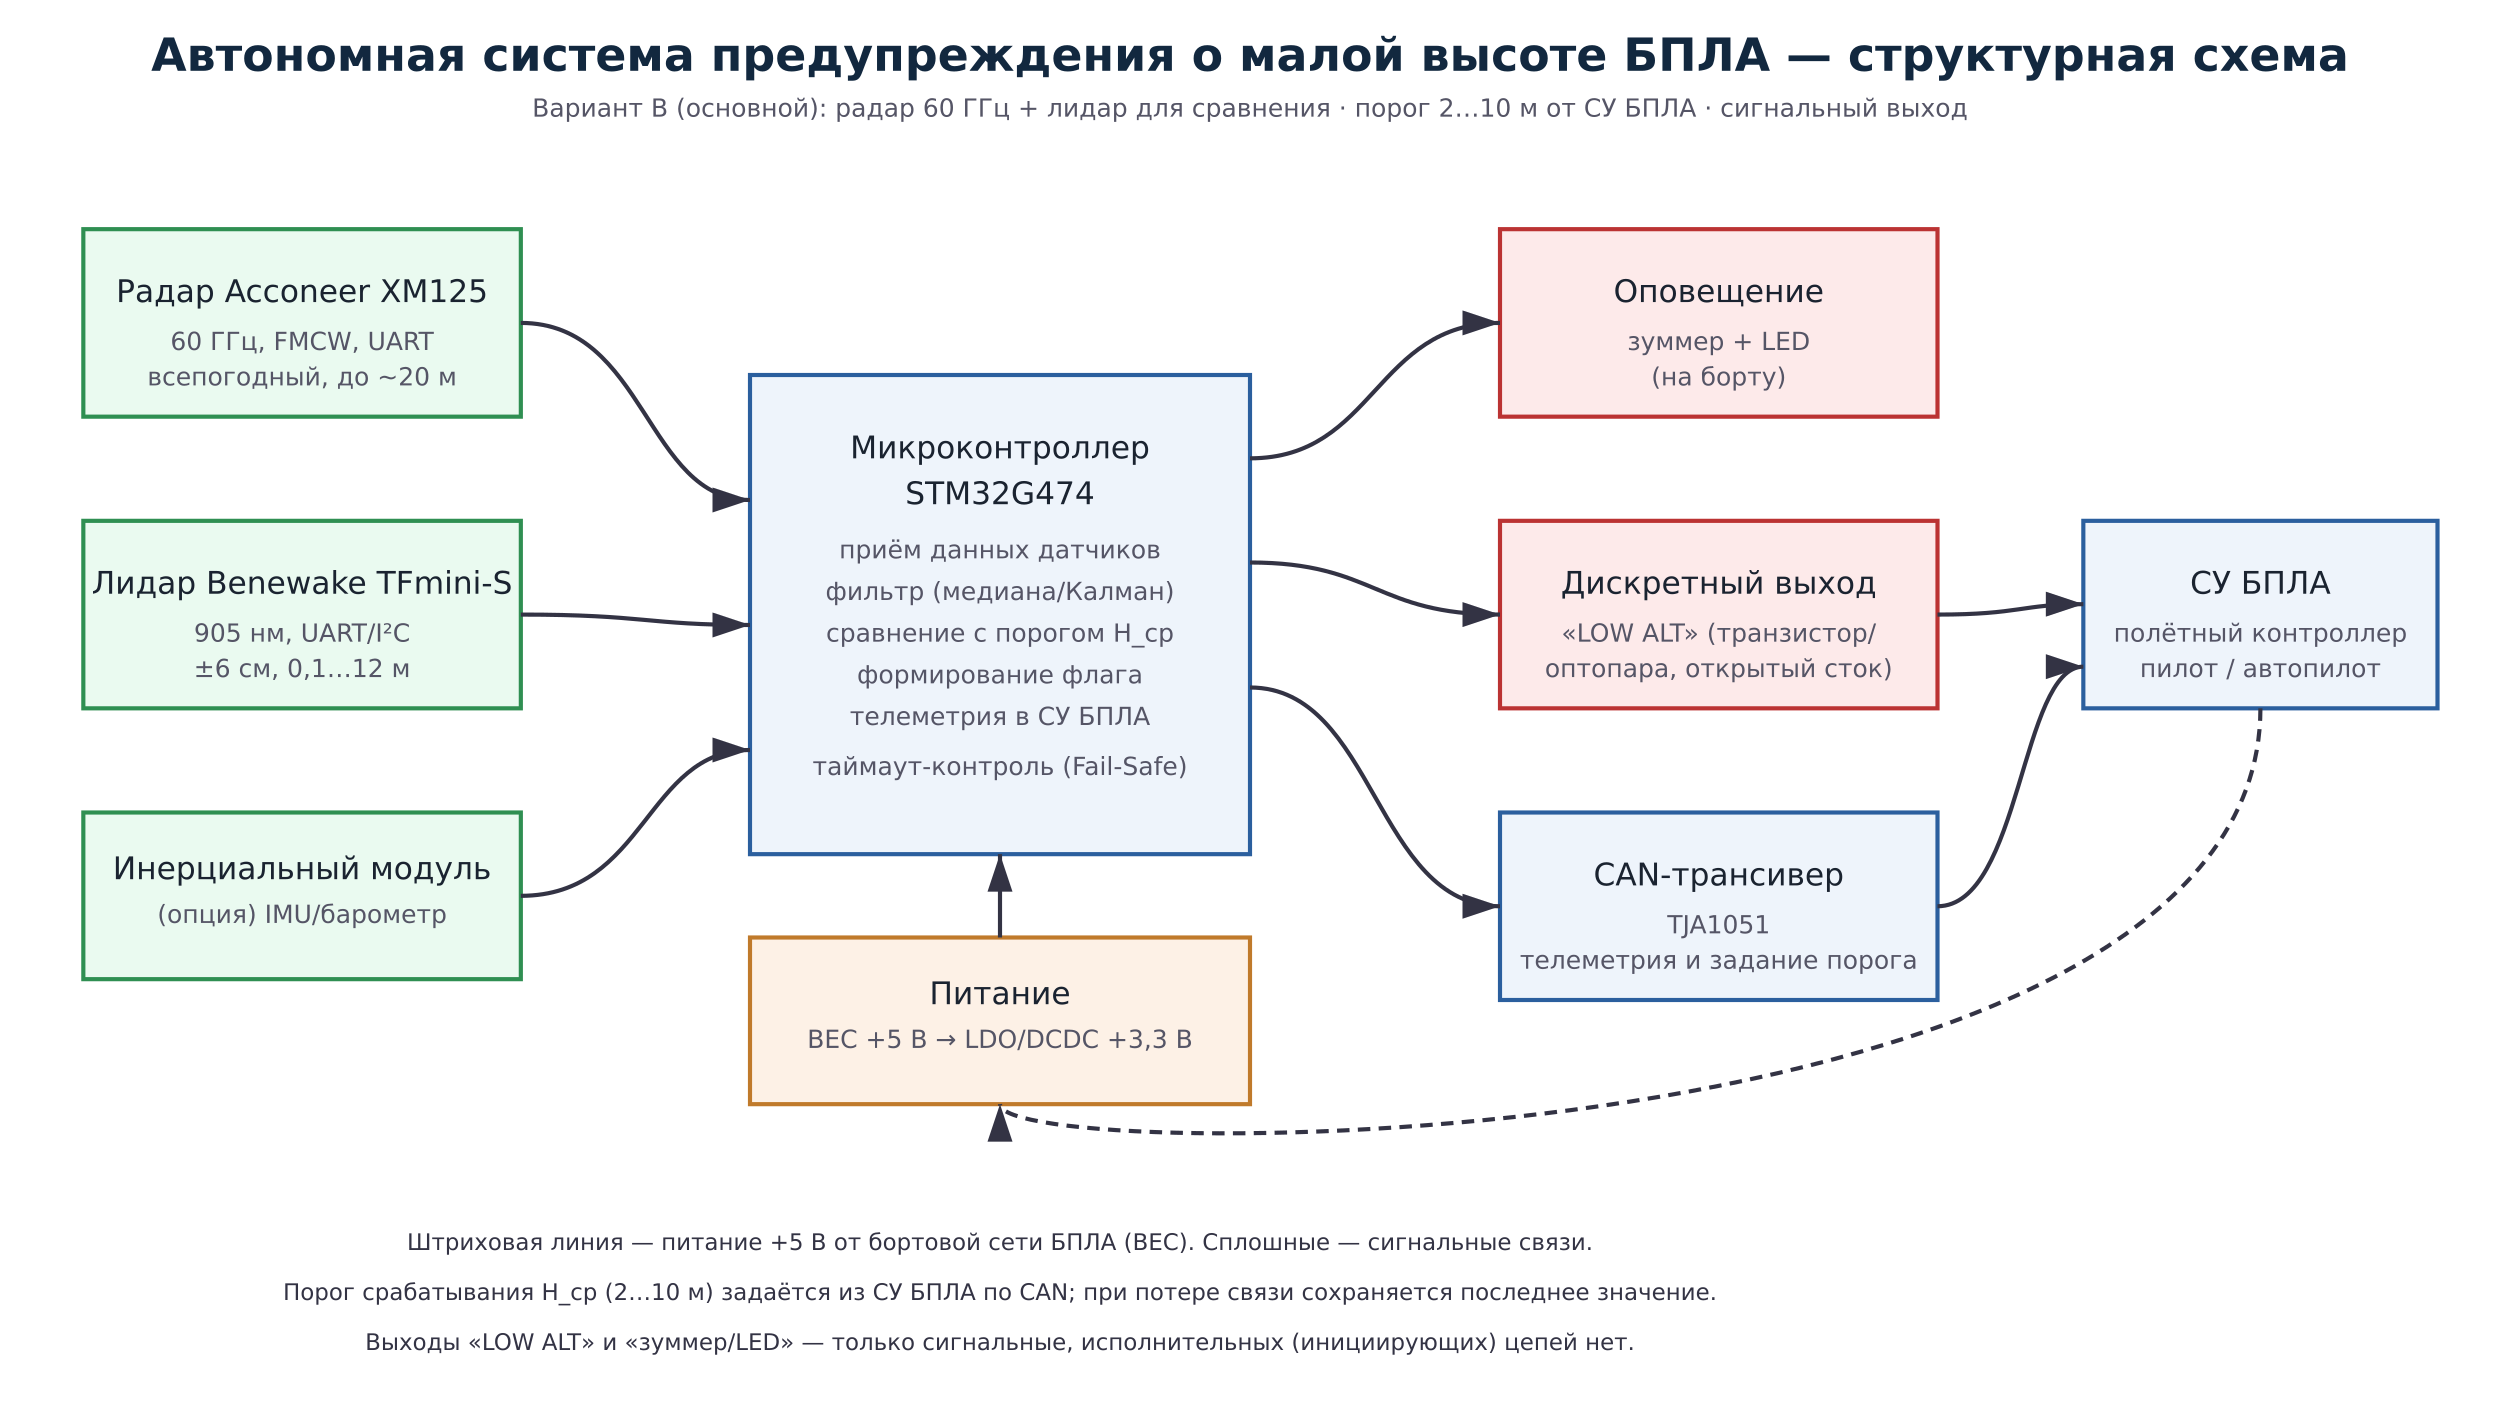
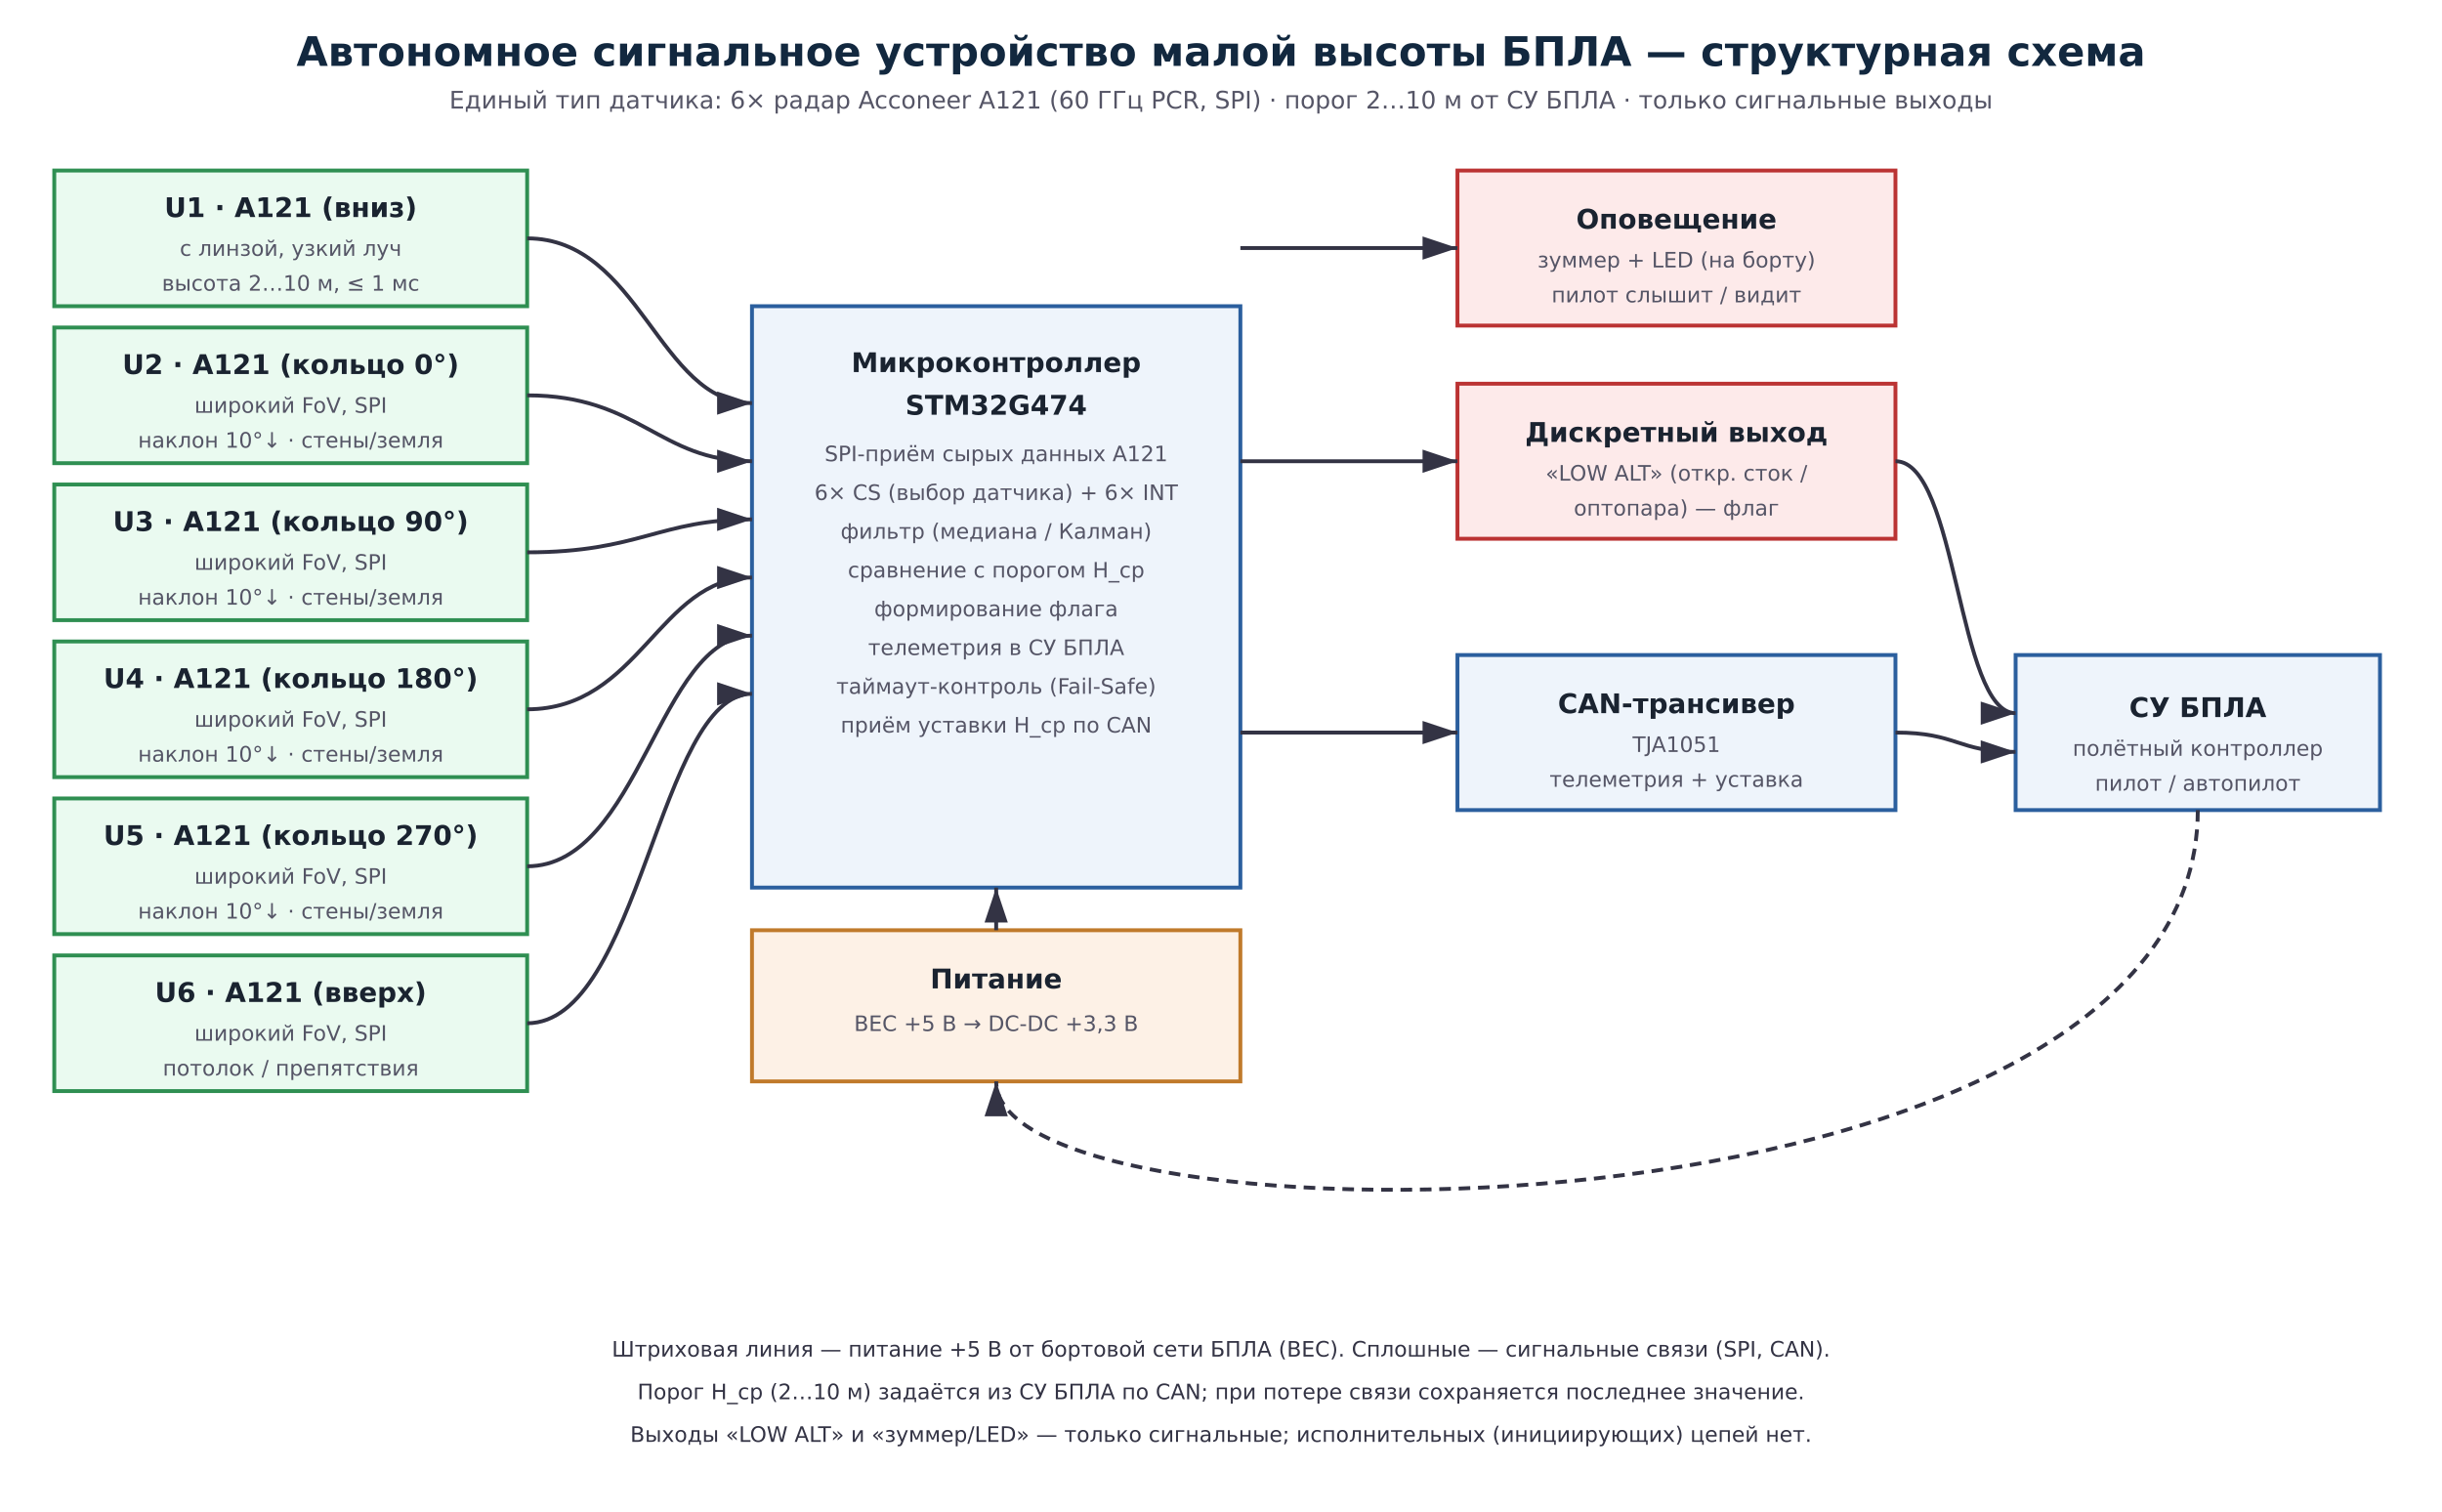
- <svg xmlns="http://www.w3.org/2000/svg" width="1200" height="680" viewBox="0 0 1200 680" font-family="DejaVu Sans, Arial, sans-serif">
+ <svg xmlns="http://www.w3.org/2000/svg" width="1260" height="780" viewBox="0 0 1260 780" font-family="DejaVu Sans, Arial, sans-serif">
  <defs>
    <marker id="arw" markerWidth="10" markerHeight="10" refX="9" refY="3" orient="auto">
      <path d="M0,0 L9,3 L0,6 z" fill="#334" />
    </marker>
    <style>
      .box{fill:#eef4fb;stroke:#2b5f9e;stroke-width:2}
      .box2{fill:#fdf1e6;stroke:#c07a2b;stroke-width:2}
      .box3{fill:#eafaf0;stroke:#2f8f52;stroke-width:2}
      .box4{fill:#fdeaea;stroke:#b33;stroke-width:2}
-       .t{font-size:15px;fill:#1a2330;text-anchor:middle}
-       .ts{font-size:12px;fill:#556;text-anchor:middle}
+       .t{font-size:14px;fill:#1a2330;text-anchor:middle;font-weight:bold}
+       .ts{font-size:11px;fill:#556;text-anchor:middle}
      .wire{stroke:#334;stroke-width:2;fill:none;marker-end:url(#arw)}
-       .title{font-size:22px;font-weight:bold;fill:#12283f;text-anchor:middle}
+       .title{font-size:21px;font-weight:bold;fill:#12283f;text-anchor:middle}
+       .sub{font-size:12.5px;fill:#556;text-anchor:middle}
      .lbl{font-size:11px;fill:#334;text-anchor:middle}
    </style>
  </defs>
-   <text x="600" y="34" class="title">Автономная система предупреждения о малой высоте БПЛА — структурная схема</text>
-   <text x="600" y="56" class="ts">Вариант B (основной): радар 60 ГГц + лидар для сравнения · порог 2…10 м от СУ БПЛА · сигнальный выход</text>
-   <rect class="box3" x="40" y="110" width="210" height="90" />
-   <text x="145" y="145" class="t">Радар Acconeer XM125</text>
-   <text x="145" y="168" class="ts">60 ГГц, FMCW, UART</text>
-   <text x="145" y="185" class="ts">всепогодный, до ~20 м</text>
-   <rect class="box3" x="40" y="250" width="210" height="90" />
-   <text x="145" y="285" class="t">Лидар Benewake TFmini-S</text>
-   <text x="145" y="308" class="ts">905 нм, UART/I²C</text>
-   <text x="145" y="325" class="ts">±6 см, 0,1…12 м</text>
-   <rect class="box3" x="40" y="390" width="210" height="80" />
-   <text x="145" y="422" class="t">Инерциальный модуль</text>
-   <text x="145" y="443" class="ts">(опция) IMU/барометр</text>
-   <rect class="box" x="360" y="180" width="240" height="230" />
-   <text x="480" y="220" class="t">Микроконтроллер</text>
-   <text x="480" y="242" class="t">STM32G474</text>
-   <text x="480" y="268" class="ts">приём данных датчиков</text>
-   <text x="480" y="288" class="ts">фильтр (медиана/Калман)</text>
-   <text x="480" y="308" class="ts">сравнение с порогом H_ср</text>
-   <text x="480" y="328" class="ts">формирование флага</text>
-   <text x="480" y="348" class="ts">телеметрия в СУ БПЛА</text>
-   <text x="480" y="372" class="ts">таймаут-контроль (Fail-Safe)</text>
-   <rect class="box2" x="360" y="450" width="240" height="80" />
-   <text x="480" y="482" class="t">Питание</text>
-   <text x="480" y="503" class="ts">BEC +5 В → LDO/DCDC +3,3 В</text>
-   <rect class="box4" x="720" y="110" width="210" height="90" />
-   <text x="825" y="145" class="t">Оповещение</text>
-   <text x="825" y="168" class="ts">зуммер + LED</text>
-   <text x="825" y="185" class="ts">(на борту)</text>
-   <rect class="box4" x="720" y="250" width="210" height="90" />
-   <text x="825" y="285" class="t">Дискретный выход</text>
-   <text x="825" y="308" class="ts">«LOW ALT» (транзистор/</text>
-   <text x="825" y="325" class="ts">оптопара, открытый сток)</text>
-   <rect class="box" x="720" y="390" width="210" height="90" />
-   <text x="825" y="425" class="t">CAN-трансивер</text>
-   <text x="825" y="448" class="ts">TJA1051</text>
-   <text x="825" y="465" class="ts">телеметрия и задание порога</text>
-   <rect class="box" x="1000" y="250" width="170" height="90" />
-   <text x="1085" y="285" class="t">СУ БПЛА</text>
-   <text x="1085" y="308" class="ts">полётный контроллер</text>
-   <text x="1085" y="325" class="ts">пилот / автопилот</text>
-   <path class="wire" d="M250,155 C310,155 310,240 360,240" />
-   <path class="wire" d="M250,295 C310,295 310,300 360,300" />
-   <path class="wire" d="M250,430 C310,430 310,360 360,360" />
-   <path class="wire" d="M480,450 L480,410" />
-   <path class="wire" d="M600,220 C660,220 660,155 720,155" />
-   <path class="wire" d="M600,270 C660,270 660,295 720,295" />
-   <path class="wire" d="M600,330 C660,330 660,435 720,435" />
-   <path class="wire" d="M930,295 C970,295 970,290 1000,290" />
-   <path class="wire" d="M930,435 C970,435 970,320 1000,320" />
-   <path class="wire" d="M1085,340 C1085,560 480,560 480,530" stroke-dasharray="6 4" />
-   <text x="480" y="600" class="lbl">Штриховая линия — питание +5 В от бортовой сети БПЛА (BEC). Сплошные — сигнальные связи.</text>
-   <text x="480" y="624" class="lbl">Порог срабатывания H_ср (2…10 м) задаётся из СУ БПЛА по CAN; при потере связи сохраняется последнее значение.</text>
-   <text x="480" y="648" class="lbl">Выходы «LOW ALT» и «зуммер/LED» — только сигнальные, исполнительных (инициирующих) цепей нет.</text>
+   <text x="630" y="34" class="title">Автономное сигнальное устройство малой высоты БПЛА — структурная схема</text>
+   <text x="630" y="56" class="sub">Единый тип датчика: 6× радар Acconeer A121 (60 ГГц PCR, SPI) · порог 2…10 м от СУ БПЛА · только сигнальные выходы</text>
+   <rect class="box3" x="28" y="88" width="244" height="70" />
+   <text x="150" y="112" class="t">U1 · A121 (вниз)</text>
+   <text x="150" y="132" class="ts">с линзой, узкий луч</text>
+   <text x="150" y="150" class="ts">высота 2…10 м, ≤ 1 мс</text>
+   <rect class="box3" x="28" y="169" width="244" height="70" />
+   <text x="150" y="193" class="t">U2 · A121 (кольцо 0°)</text>
+   <text x="150" y="213" class="ts">широкий FoV, SPI</text>
+   <text x="150" y="231" class="ts">наклон 10°↓ · стены/земля</text>
+   <rect class="box3" x="28" y="250" width="244" height="70" />
+   <text x="150" y="274" class="t">U3 · A121 (кольцо 90°)</text>
+   <text x="150" y="294" class="ts">широкий FoV, SPI</text>
+   <text x="150" y="312" class="ts">наклон 10°↓ · стены/земля</text>
+   <rect class="box3" x="28" y="331" width="244" height="70" />
+   <text x="150" y="355" class="t">U4 · A121 (кольцо 180°)</text>
+   <text x="150" y="375" class="ts">широкий FoV, SPI</text>
+   <text x="150" y="393" class="ts">наклон 10°↓ · стены/земля</text>
+   <rect class="box3" x="28" y="412" width="244" height="70" />
+   <text x="150" y="436" class="t">U5 · A121 (кольцо 270°)</text>
+   <text x="150" y="456" class="ts">широкий FoV, SPI</text>
+   <text x="150" y="474" class="ts">наклон 10°↓ · стены/земля</text>
+   <rect class="box3" x="28" y="493" width="244" height="70" />
+   <text x="150" y="517" class="t">U6 · A121 (вверх)</text>
+   <text x="150" y="537" class="ts">широкий FoV, SPI</text>
+   <text x="150" y="555" class="ts">потолок / препятствия</text>
+   <rect class="box" x="388" y="158" width="252" height="300" />
+   <text x="514" y="192" class="t">Микроконтроллер</text>
+   <text x="514" y="214" class="t">STM32G474</text>
+   <text x="514" y="238" class="ts">SPI-приём сырых данных A121</text>
+   <text x="514" y="258" class="ts">6× CS (выбор датчика) + 6× INT</text>
+   <text x="514" y="278" class="ts">фильтр (медиана / Калман)</text>
+   <text x="514" y="298" class="ts">сравнение с порогом H_ср</text>
+   <text x="514" y="318" class="ts">формирование флага</text>
+   <text x="514" y="338" class="ts">телеметрия в СУ БПЛА</text>
+   <text x="514" y="358" class="ts">таймаут-контроль (Fail-Safe)</text>
+   <text x="514" y="378" class="ts">приём уставки H_ср по CAN</text>
+   <rect class="box2" x="388" y="480" width="252" height="78" />
+   <text x="514" y="510" class="t">Питание</text>
+   <text x="514" y="532" class="ts">BEC +5 В → DC-DC +3,3 В</text>
+   <rect class="box4" x="752" y="88" width="226" height="80" />
+   <text x="865" y="118" class="t">Оповещение</text>
+   <text x="865" y="138" class="ts">зуммер + LED (на борту)</text>
+   <text x="865" y="156" class="ts">пилот слышит / видит</text>
+   <rect class="box4" x="752" y="198" width="226" height="80" />
+   <text x="865" y="228" class="t">Дискретный выход</text>
+   <text x="865" y="248" class="ts">«LOW ALT» (откр. сток /</text>
+   <text x="865" y="266" class="ts">оптопара) — флаг</text>
+   <rect class="box" x="752" y="338" width="226" height="80" />
+   <text x="865" y="368" class="t">CAN-трансивер</text>
+   <text x="865" y="388" class="ts">TJA1051</text>
+   <text x="865" y="406" class="ts">телеметрия + уставка</text>
+   <rect class="box" x="1040" y="338" width="188" height="80" />
+   <text x="1134" y="370" class="t">СУ БПЛА</text>
+   <text x="1134" y="390" class="ts">полётный контроллер</text>
+   <text x="1134" y="408" class="ts">пилот / автопилот</text>
+   <path class="wire" d="M272,123 C330,123 340,208 388,208" />
+   <path class="wire" d="M272,204 C330,204 340,238 388,238" />
+   <path class="wire" d="M272,285 C330,285 340,268 388,268" />
+   <path class="wire" d="M272,366 C330,366 340,298 388,298" />
+   <path class="wire" d="M272,447 C330,447 340,328 388,328" />
+   <path class="wire" d="M272,528 C330,528 340,358 388,358" />
+   <path class="wire" d="M514,480 L514,458" />
+   <path class="wire" d="M640,128 C700,128 700,128 752,128" />
+   <path class="wire" d="M640,238 C700,238 700,238 752,238" />
+   <path class="wire" d="M640,378 C700,378 700,378 752,378" />
+   <path class="wire" d="M978,238 C1010,238 1010,368 1040,368" />
+   <path class="wire" d="M978,378 C1010,378 1010,388 1040,388" />
+   <path class="wire" d="M1134,418 C1134,648 514,648 514,558" stroke-dasharray="6 4" />
+   <text x="630" y="700" class="lbl">Штриховая линия — питание +5 В от бортовой сети БПЛА (BEC). Сплошные — сигнальные связи (SPI, CAN).</text>
+   <text x="630" y="722" class="lbl">Порог H_ср (2…10 м) задаётся из СУ БПЛА по CAN; при потере связи сохраняется последнее значение.</text>
+   <text x="630" y="744" class="lbl">Выходы «LOW ALT» и «зуммер/LED» — только сигнальные; исполнительных (инициирующих) цепей нет.</text>
</svg>
